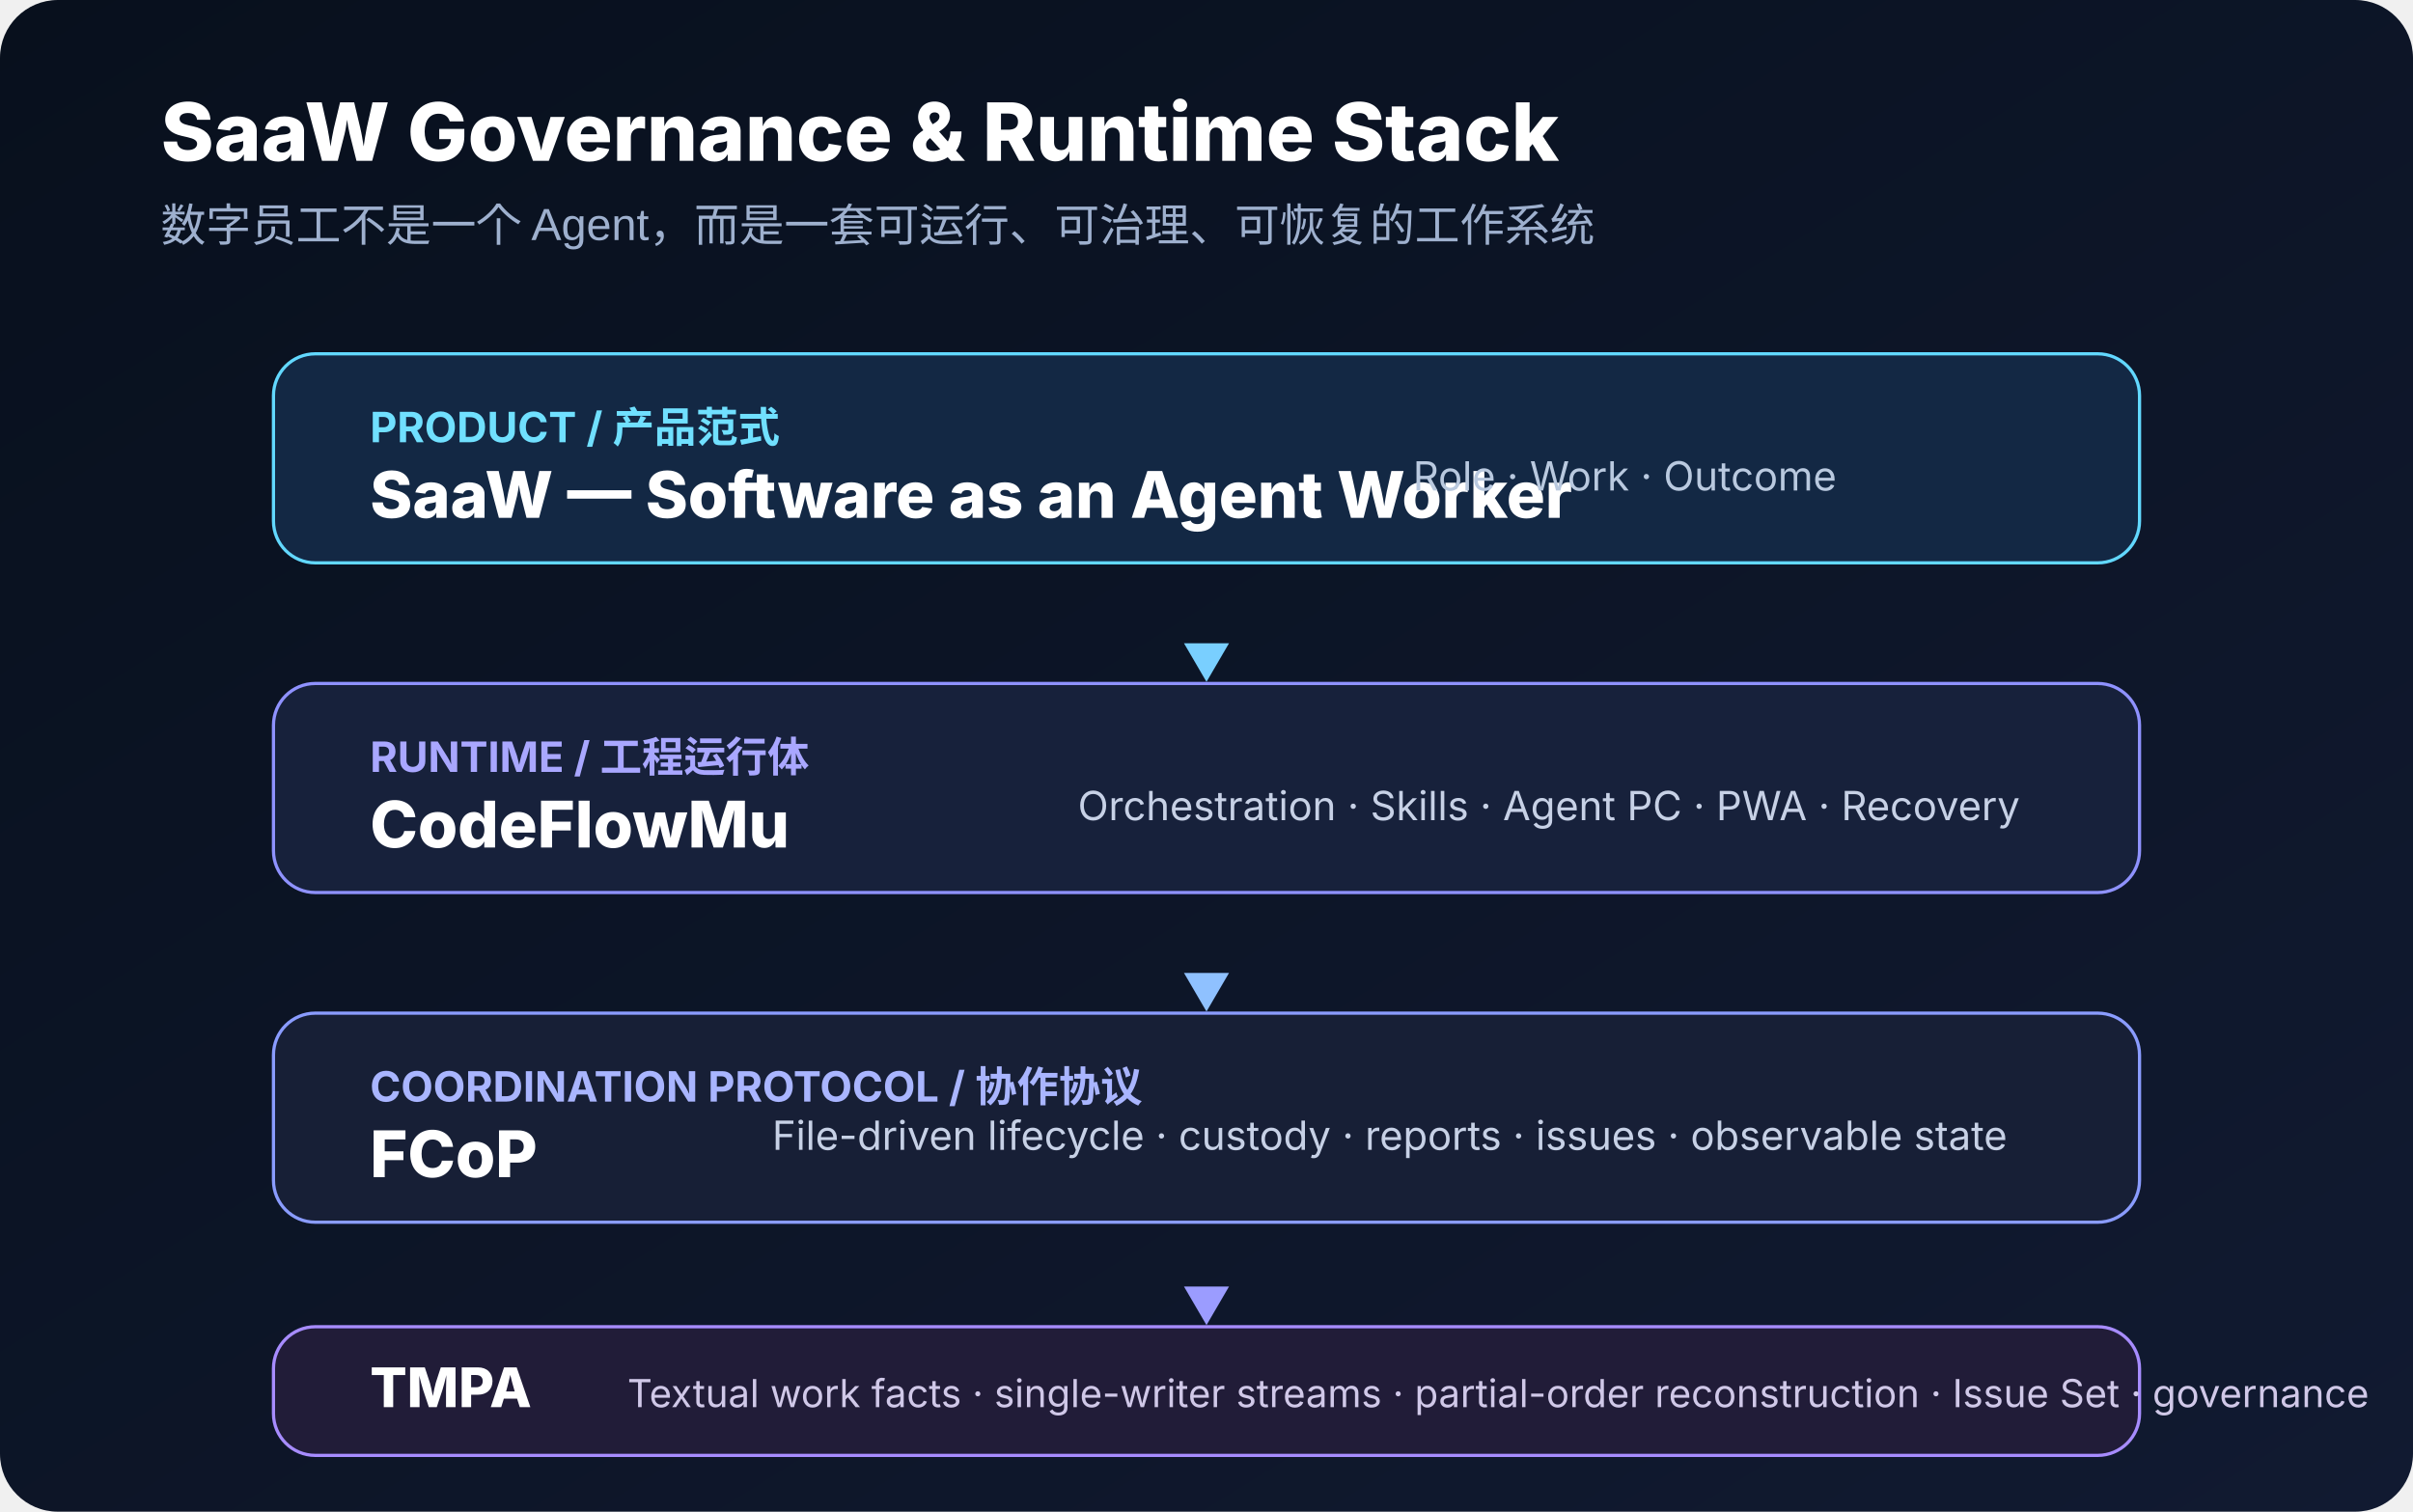
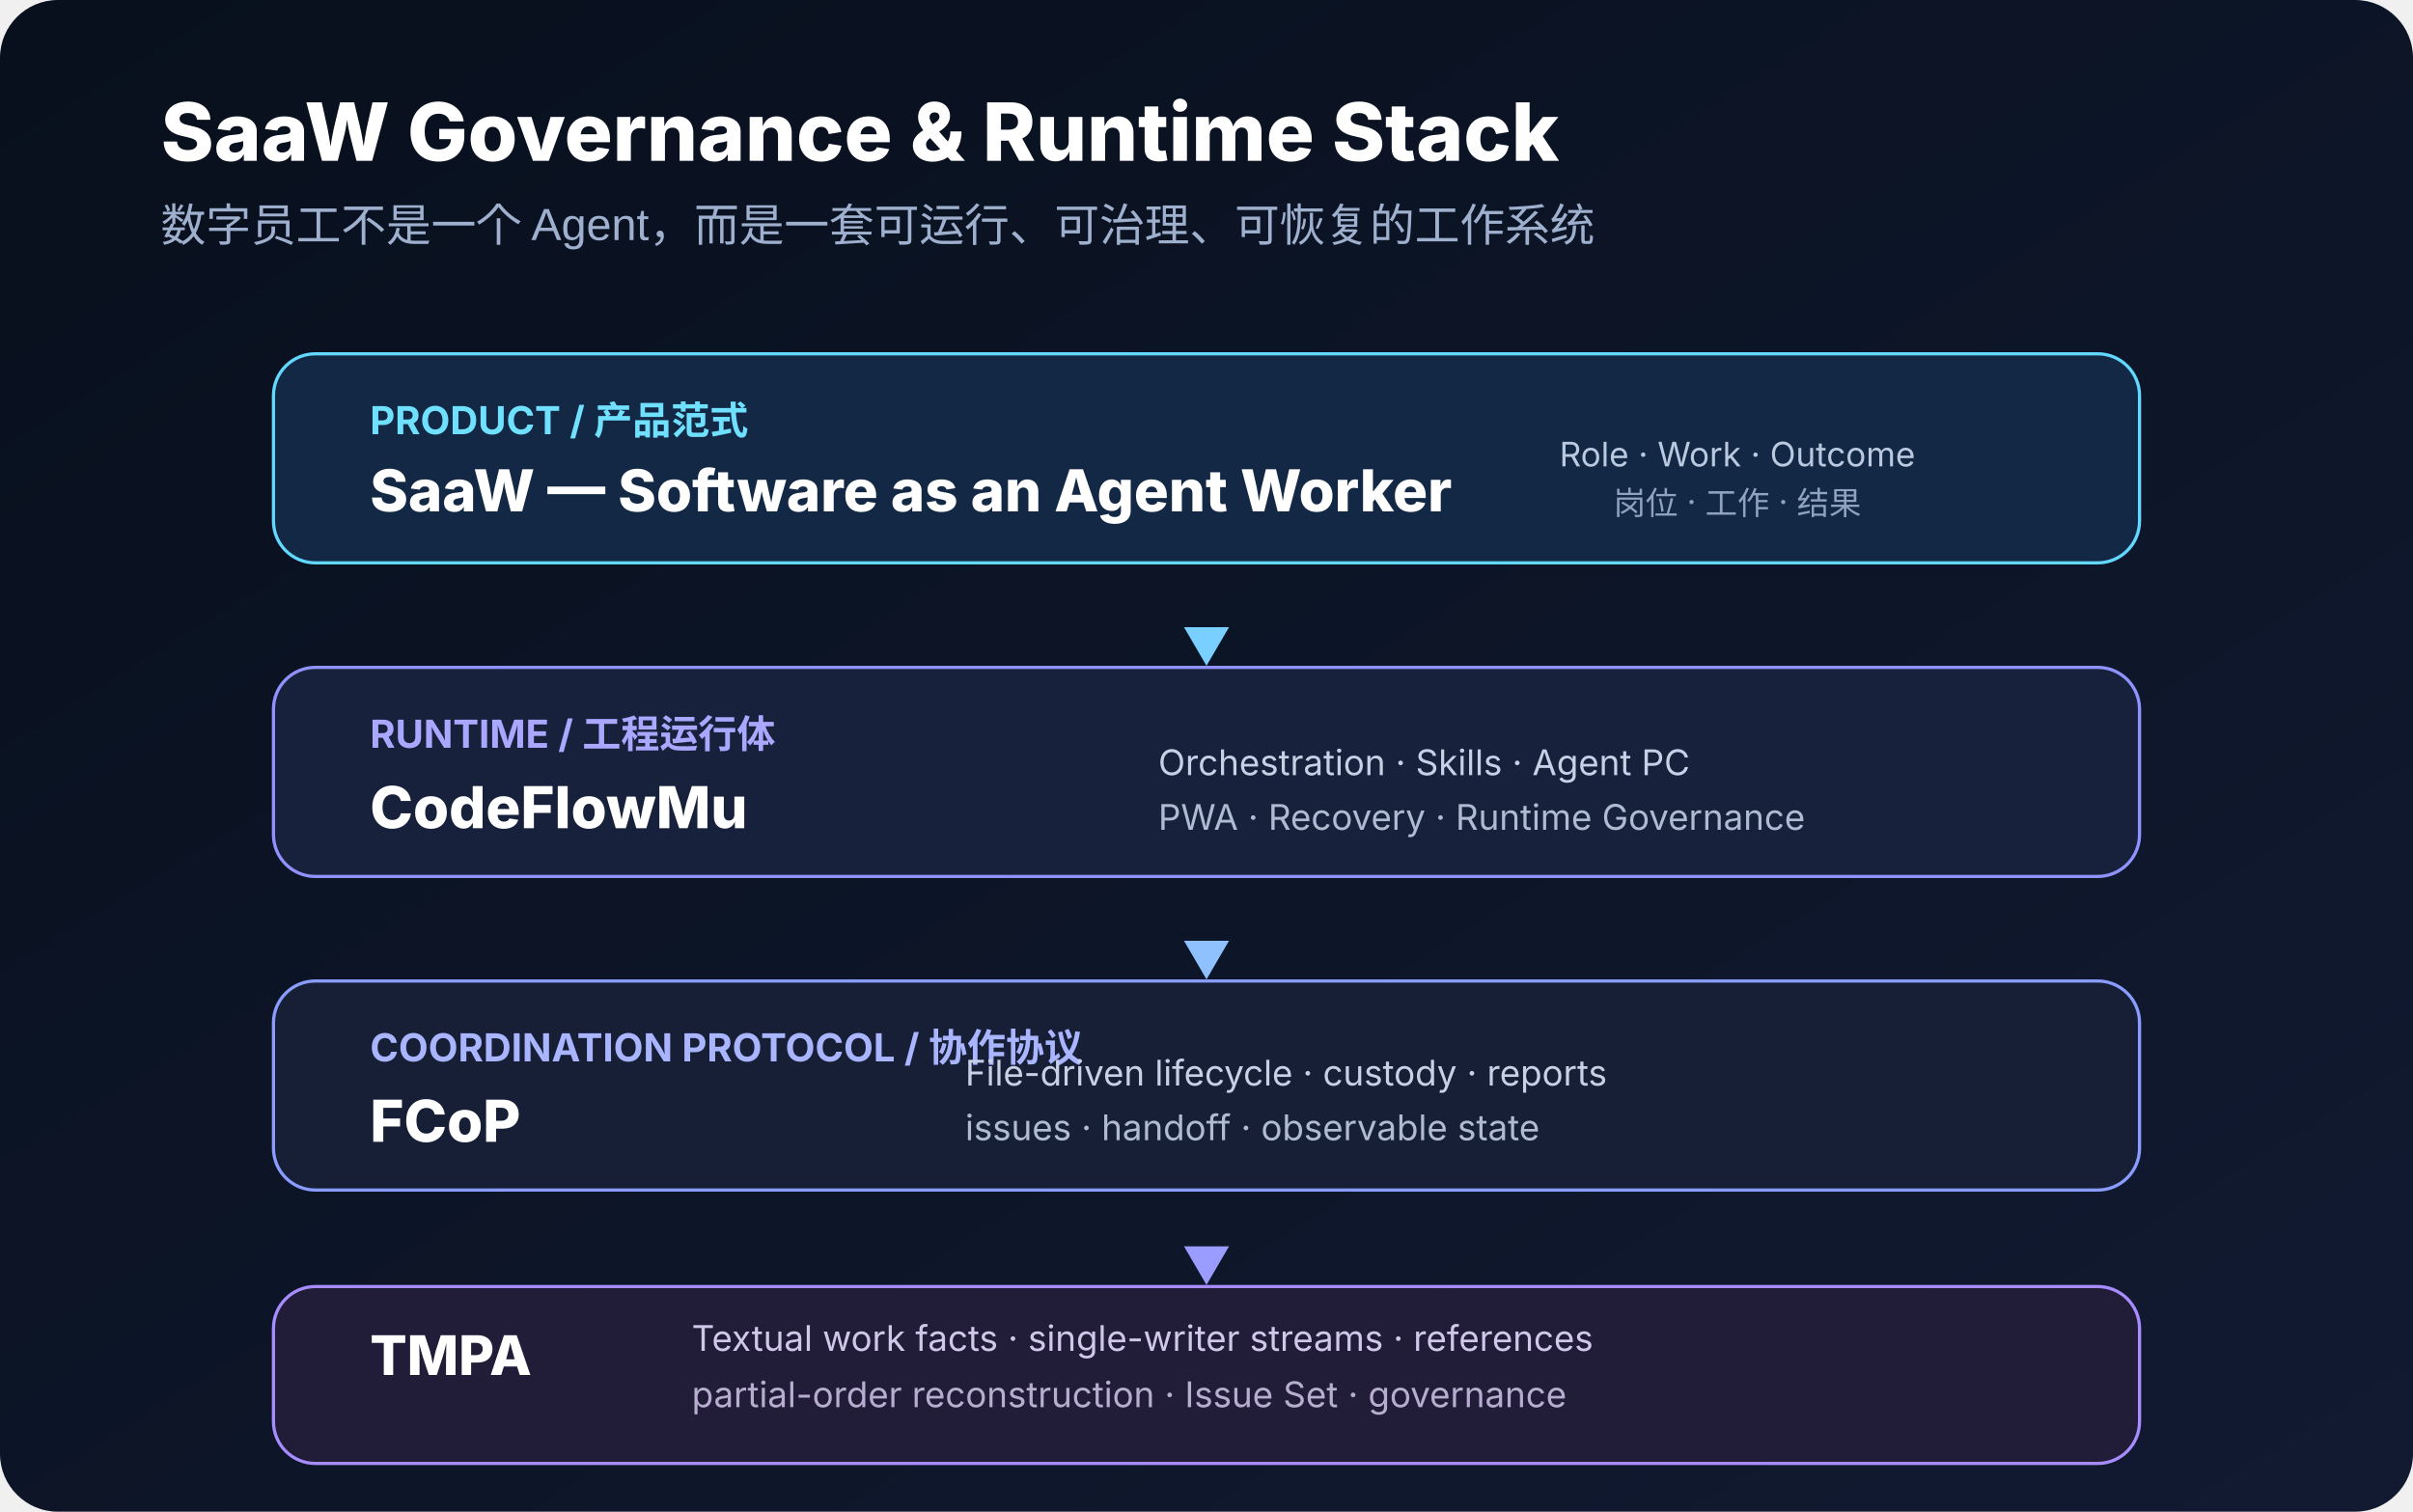
<svg xmlns="http://www.w3.org/2000/svg" width="1500" height="940" viewBox="0 0 1500 940" role="img" aria-labelledby="t d">
  <defs>
    <linearGradient id="b" x1="0" y1="0" x2="1" y2="1">
      <stop stop-color="#08101d" />
      <stop offset="1" stop-color="#111a31" />
    </linearGradient>
    <linearGradient id="g" x1="0" y1="0" x2="1" y2="0">
      <stop stop-color="#61d9ff" />
      <stop offset="1" stop-color="#a18cff" />
    </linearGradient>
  </defs>
  <rect width="1500" height="940" rx="36" fill="url(#b)" />
  <text x="100" y="100" fill="#fff" font-family="Inter,Arial,sans-serif" font-size="50" font-weight="800">SaaW Governance &amp; Runtime Stack</text>
  <text x="100" y="150" fill="#9eb0ce" font-family="Noto Sans SC,Microsoft YaHei,Arial,sans-serif" font-size="28">数字员工不是一个 Agent，而是一套可运行、可治理、可恢复的工作系统</text>
  <g font-family="Inter,Noto Sans SC,Microsoft YaHei,Arial,sans-serif">
    <rect x="170" y="220" width="1160" height="130" rx="26" fill="#132844" stroke="#62d8ff" stroke-width="2" />
-     <text x="230" y="275" fill="#70e0ff" font-size="26" font-weight="700">PRODUCT / 产品范式</text>
-     <text x="230" y="322" fill="#fff" font-size="40" font-weight="800">SaaW — Software as an Agent Worker</text>
-     <text x="1010" y="305" fill="#b9c9df" font-size="25" text-anchor="middle">Role · Work · Outcome</text>
-     <path d="M750 350v55" stroke="url(#g)" stroke-width="5" />
-     <polygon points="750,424 736,400 764,400" fill="#79cfff" />
-     <rect x="170" y="425" width="1160" height="130" rx="26" fill="#17213b" stroke="#8f92ff" stroke-width="2" />
-     <text x="230" y="480" fill="#a9a7ff" font-size="26" font-weight="700">RUNTIME / 工程运行体</text>
-     <text x="230" y="527" fill="#fff" font-size="40" font-weight="800">CodeFlowMu</text>
-     <text x="670" y="510" fill="#c7d1e6" font-size="25">Orchestration · Skills · Agent PC · PWA · Recovery</text>
-     <path d="M750 555v55" stroke="url(#g)" stroke-width="5" />
-     <polygon points="750,629 736,605 764,605" fill="#8fc1ff" />
-     <rect x="170" y="630" width="1160" height="130" rx="26" fill="#171f36" stroke="#8a9cff" stroke-width="2" />
-     <text x="230" y="685" fill="#a9b5ff" font-size="26" font-weight="700">COORDINATION PROTOCOL / 协作协议</text>
-     <text x="230" y="732" fill="#fff" font-size="40" font-weight="800">FCoP</text>
-     <text x="480" y="715" fill="#c7d1e6" font-size="25">File-driven lifecycle · custody · reports · issues · observable state</text>
-     <path d="M750 760v45" stroke="url(#g)" stroke-width="5" />
-     <polygon points="750,824 736,800 764,800" fill="#9b9cff" />
-     <rect x="170" y="825" width="1160" height="80" rx="26" fill="#211c38" stroke="#a78cff" stroke-width="2" />
-     <text x="230" y="875" fill="#fff" font-size="34" font-weight="800">TMPA</text>
-     <text x="390" y="875" fill="#d0c8e8" font-size="24">Textual work facts · single-writer streams · partial-order reconstruction · Issue Set · governance</text>
+     <text x="230" y="270" fill="#70e0ff" font-size="24" font-weight="700">PRODUCT / 产品范式</text>
+     <text x="230" y="318" fill="#fff" font-size="36" font-weight="800">SaaW — Software as an Agent Worker</text>
+     <text x="1080" y="290" fill="#b9c9df" font-size="21" text-anchor="middle">Role · Work · Outcome</text>
+     <text x="1080" y="320" fill="#8fa3bf" font-size="20" text-anchor="middle">岗位 · 工作 · 结果</text>
+     <path d="M750 350v45" stroke="url(#g)" stroke-width="5" />
+     <polygon points="750,414 736,390 764,390" fill="#79cfff" />
+     <rect x="170" y="415" width="1160" height="130" rx="26" fill="#17213b" stroke="#8f92ff" stroke-width="2" />
+     <text x="230" y="465" fill="#a9a7ff" font-size="24" font-weight="700">RUNTIME / 工程运行体</text>
+     <text x="230" y="515" fill="#fff" font-size="36" font-weight="800">CodeFlowMu</text>
+     <text x="720" y="482" fill="#c7d1e6" font-size="22">Orchestration · Skills · Agent PC</text>
+     <text x="720" y="516" fill="#aebbd0" font-size="22">PWA · Recovery · Runtime Governance</text>
+     <path d="M750 545v45" stroke="url(#g)" stroke-width="5" />
+     <polygon points="750,609 736,585 764,585" fill="#8fc1ff" />
+     <rect x="170" y="610" width="1160" height="130" rx="26" fill="#171f36" stroke="#8a9cff" stroke-width="2" />
+     <text x="230" y="660" fill="#a9b5ff" font-size="24" font-weight="700">COORDINATION PROTOCOL / 协作协议</text>
+     <text x="230" y="710" fill="#fff" font-size="36" font-weight="800">FCoP</text>
+     <text x="600" y="675" fill="#c7d1e6" font-size="22">File-driven lifecycle · custody · reports</text>
+     <text x="600" y="709" fill="#aebbd0" font-size="22">issues · handoff · observable state</text>
+     <path d="M750 740v40" stroke="url(#g)" stroke-width="5" />
+     <polygon points="750,799 736,775 764,775" fill="#9b9cff" />
+     <rect x="170" y="800" width="1160" height="110" rx="26" fill="#211c38" stroke="#a78cff" stroke-width="2" />
+     <text x="230" y="855" fill="#fff" font-size="34" font-weight="800">TMPA</text>
+     <text x="430" y="840" fill="#d0c8e8" font-size="22">Textual work facts · single-writer streams · references</text>
+     <text x="430" y="875" fill="#b7aecf" font-size="22">partial-order reconstruction · Issue Set · governance</text>
  </g>
</svg>
